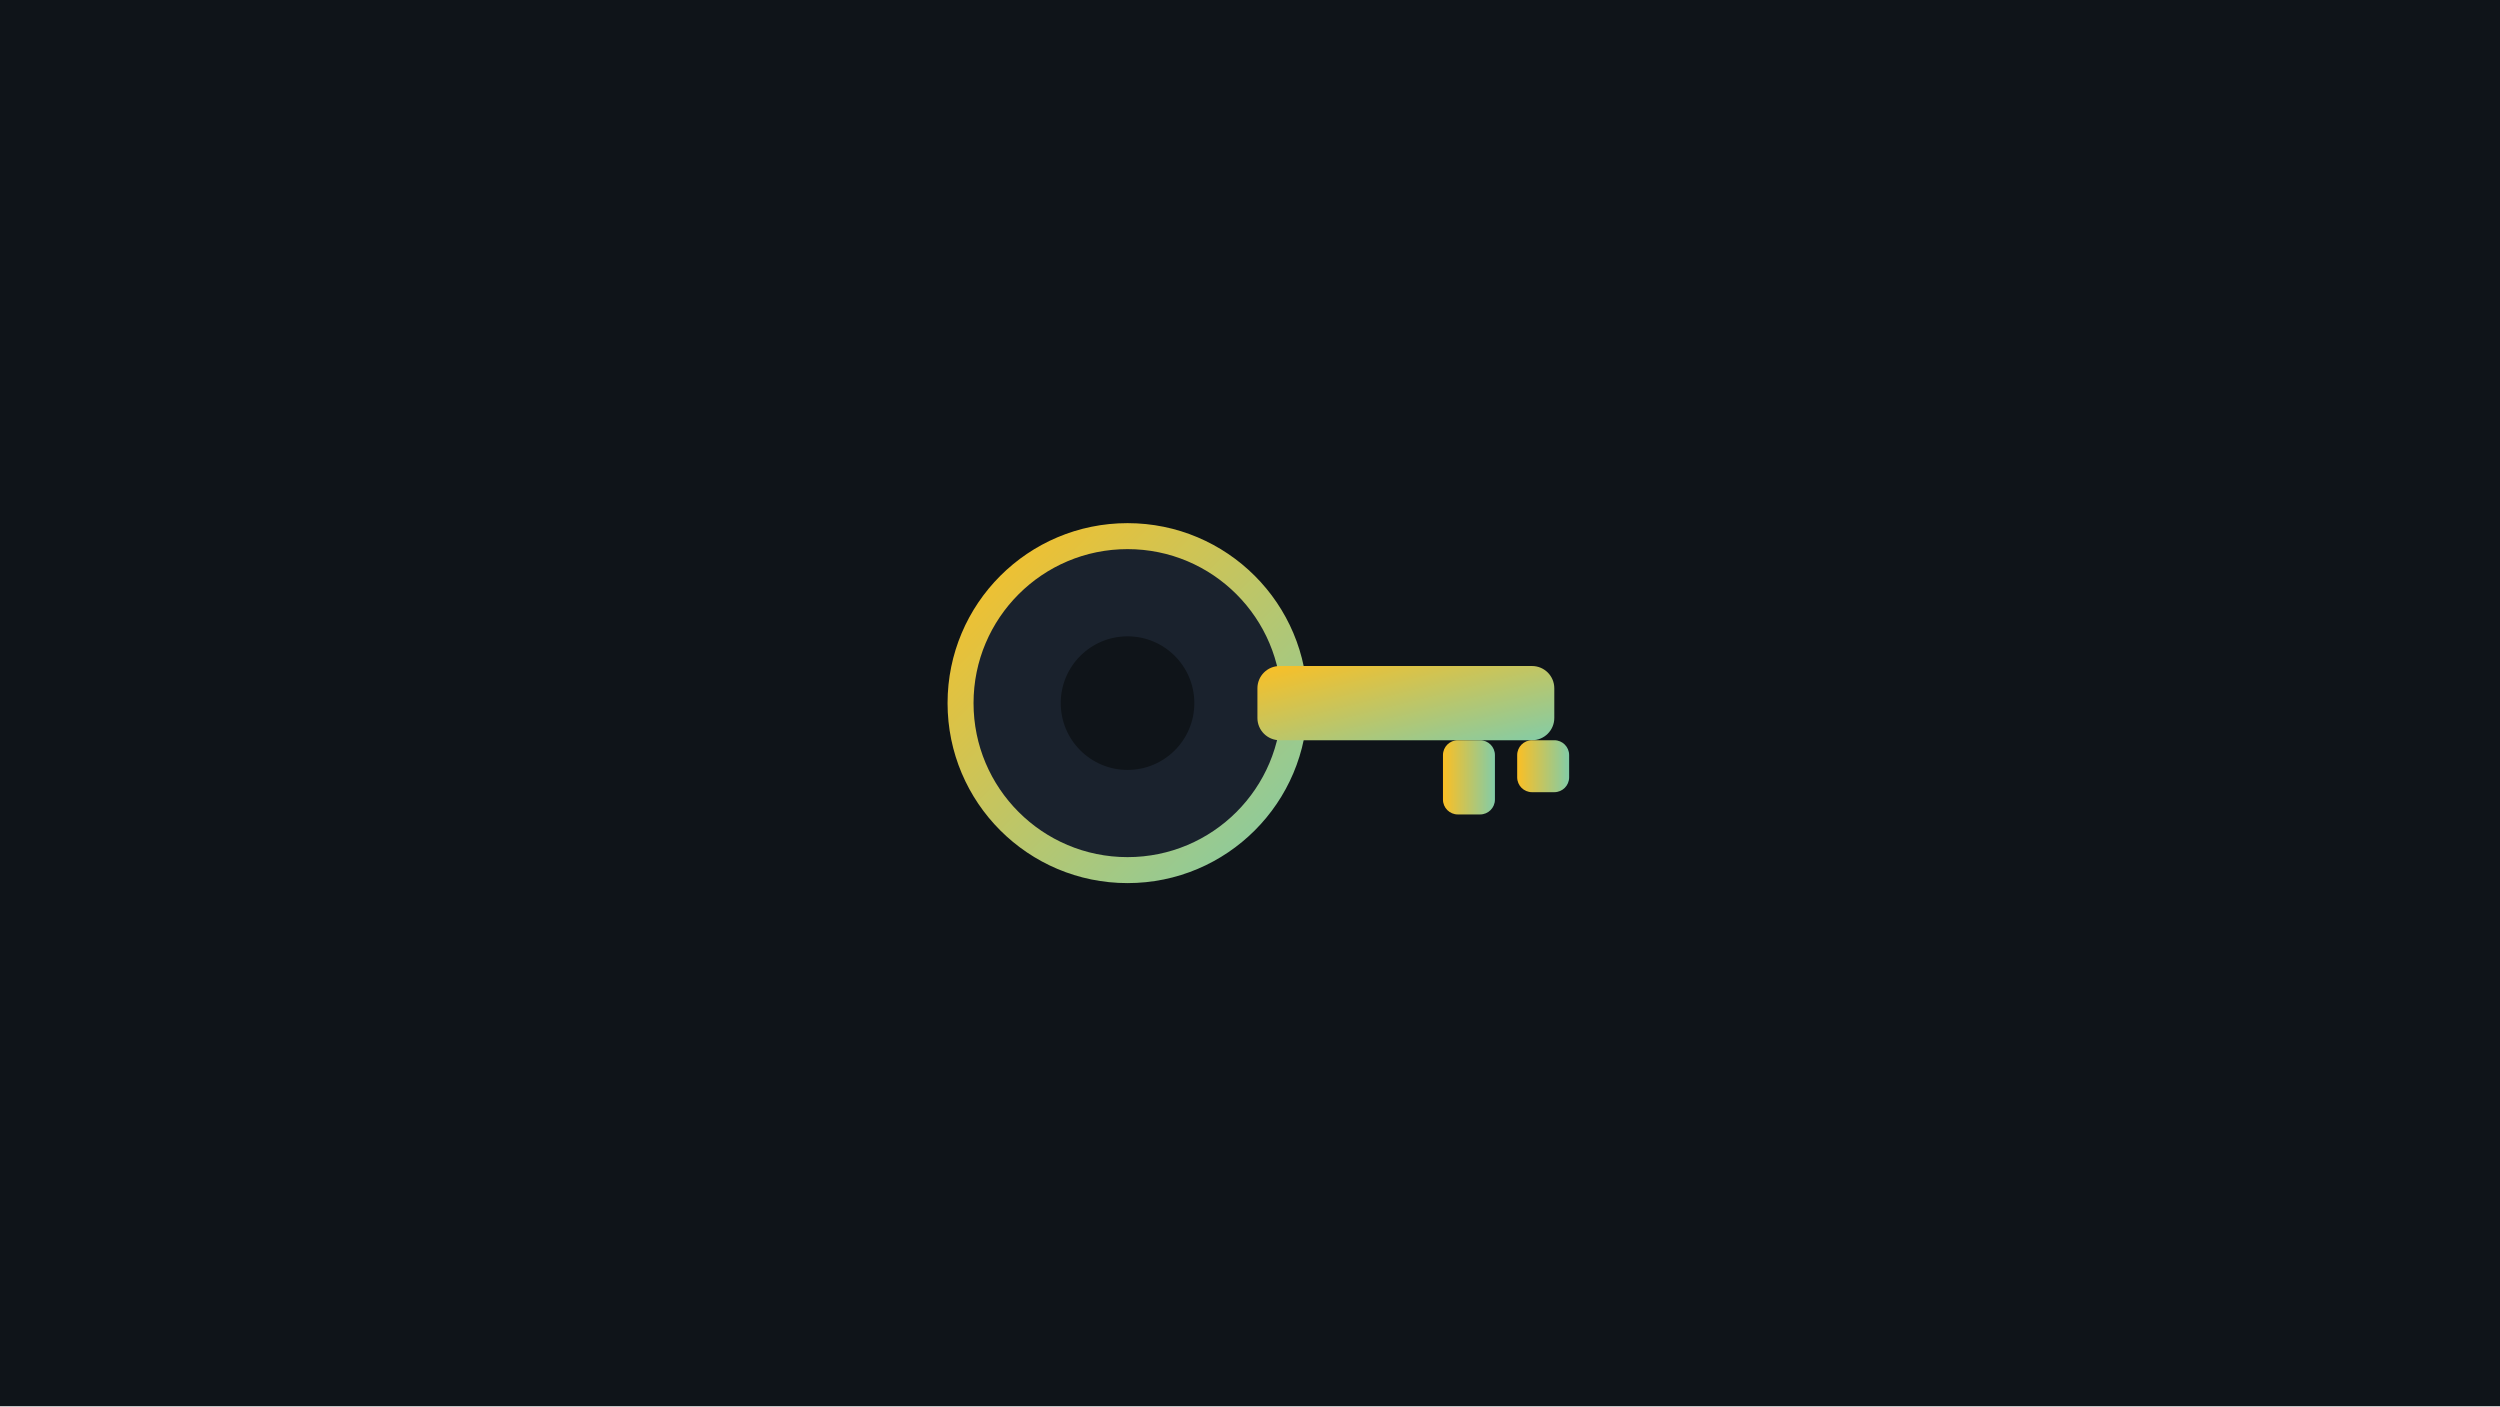
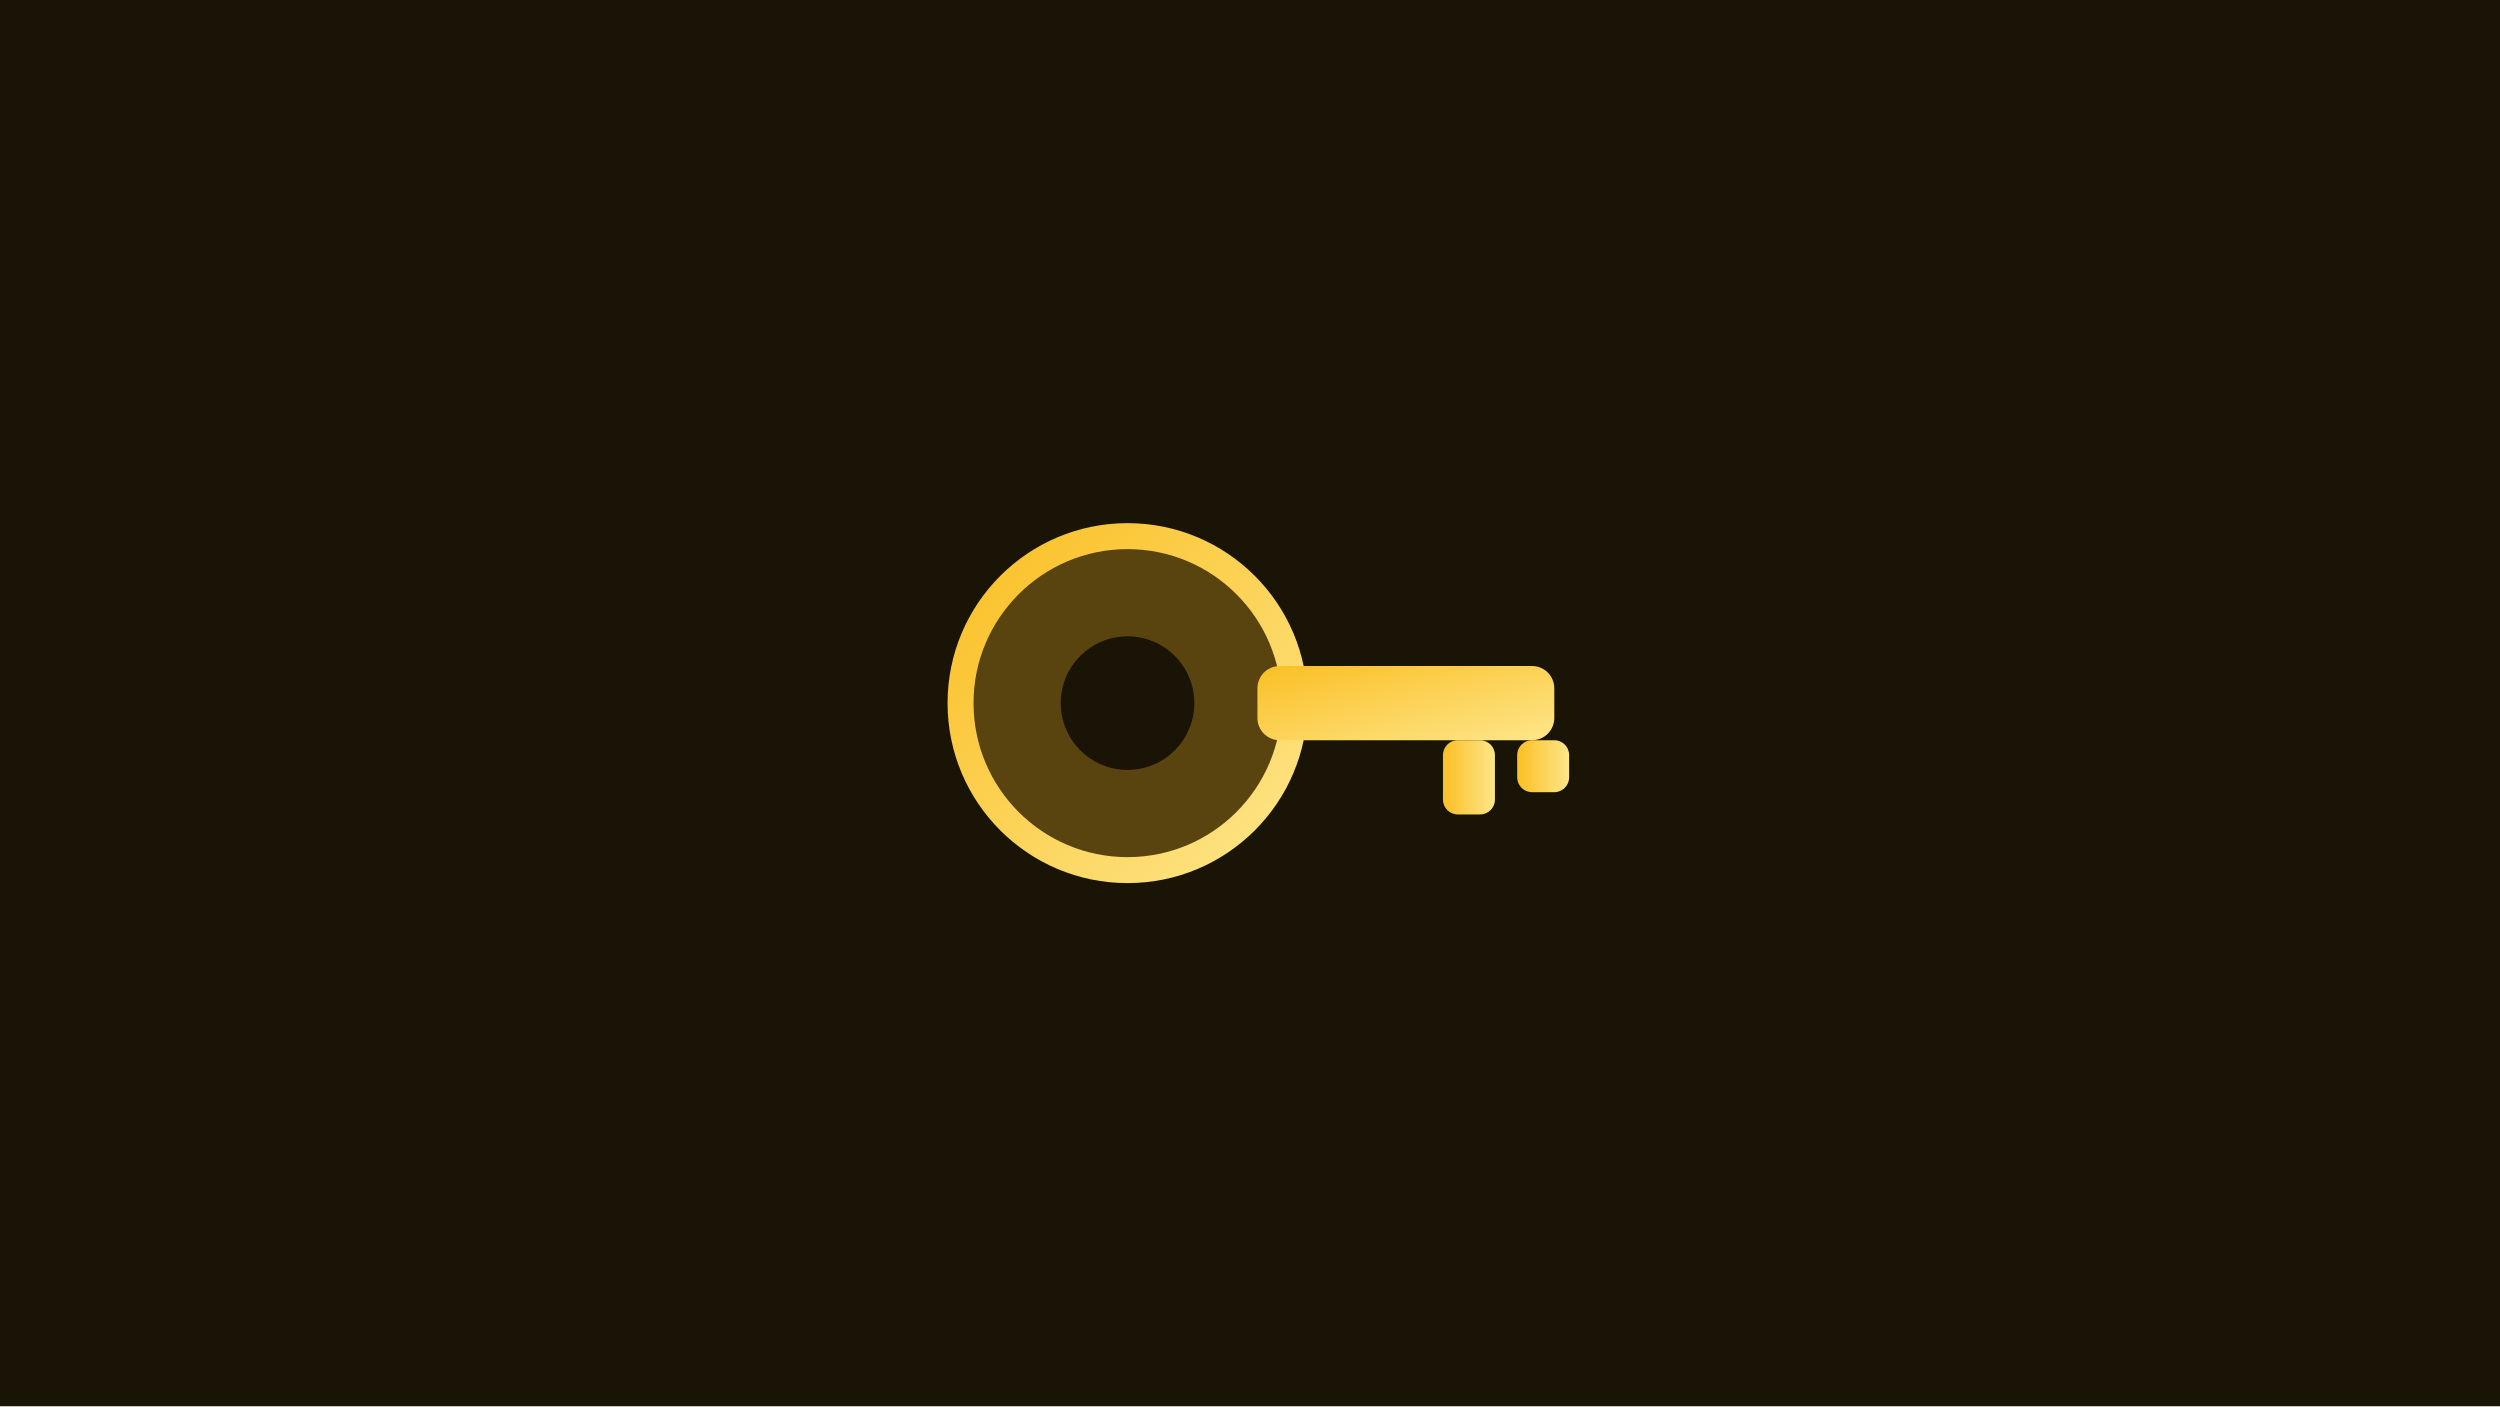
<svg xmlns="http://www.w3.org/2000/svg" viewBox="0 0 1280 720" width="1280" height="720" role="img" aria-label="Keris">
  <defs>
    <linearGradient id="ac" x1="0" y1="0" x2="1" y2="1">
      <stop offset="0" stop-color="#fbbf24" />
-       <stop offset="1" stop-color="#83cca7" />
+       <stop offset="1" stop-color="#fde68a" />
    </linearGradient>
    <linearGradient id="gWarm" x1="0%" y1="0%" x2="100%" y2="0%">
      <stop offset="0%" stop-color="#fbbf24" />
-       <stop offset="100%" stop-color="#83cca7" />
+       <stop offset="100%" stop-color="#fde68a" />
    </linearGradient>
    <linearGradient id="canvasGrad" x1="0%" y1="0%" x2="100%" y2="100%">
-       <stop offset="0%" stop-color="#0a0e14" />
-       <stop offset="45%" stop-color="#151c28" />
-       <stop offset="100%" stop-color="#0c1820" />
-     </linearGradient>
-     <linearGradient id="bg" x1="0" y1="0" x2="1" y2="1">
-       <stop offset="0" stop-color="#1e1b4b" />
-       <stop offset="0.55" stop-color="#0f3a4a" />
-       <stop offset="1" stop-color="#0f766e" />
+       <stop offset="0%" stop-color="#1d180a" />
+       <stop offset="45%" stop-color="#4b390c" />
+       <stop offset="100%" stop-color="#1a1406" />
    </linearGradient>
    <radialGradient id="glowA" cx="18%" cy="22%" r="55%">
-       <stop offset="0%" stop-color="#fbbf24" stop-opacity="0.22" />
+       <stop offset="0%" stop-color="#fbbf24" stop-opacity="0.28" />
      <stop offset="100%" stop-color="#fbbf24" stop-opacity="0" />
    </radialGradient>
    <radialGradient id="glowB" cx="88%" cy="78%" r="50%">
-       <stop offset="0%" stop-color="#83cca7" stop-opacity="0.20" />
-       <stop offset="100%" stop-color="#83cca7" stop-opacity="0" />
+       <stop offset="0%" stop-color="#fde68a" stop-opacity="0.24" />
+       <stop offset="100%" stop-color="#fde68a" stop-opacity="0" />
    </radialGradient>
  </defs>
-   <rect width="1280" height="720" fill="#0f1419" />
+   <rect width="1280" height="720" fill="#1a1406" />
  <g transform="translate(396.8 116.8) scale(0.95)">
-     <circle cx="190" cy="256" r="90" fill="#1a222d" stroke="url(#ac)" stroke-width="14" />
-     <circle cx="190" cy="256" r="36" fill="#0f1419" />
+     <circle cx="190" cy="256" r="90" fill="#59430e" stroke="url(#ac)" stroke-width="14" />
+     <circle cx="190" cy="256" r="36" fill="#1a1406" />
    <rect x="260" y="236" width="160" height="40" rx="12" fill="url(#ac)" />
    <rect x="360" y="276" width="28" height="40" rx="8" fill="url(#gWarm)" />
    <rect x="400" y="276" width="28" height="28" rx="8" fill="url(#gWarm)" />
  </g>
</svg>
